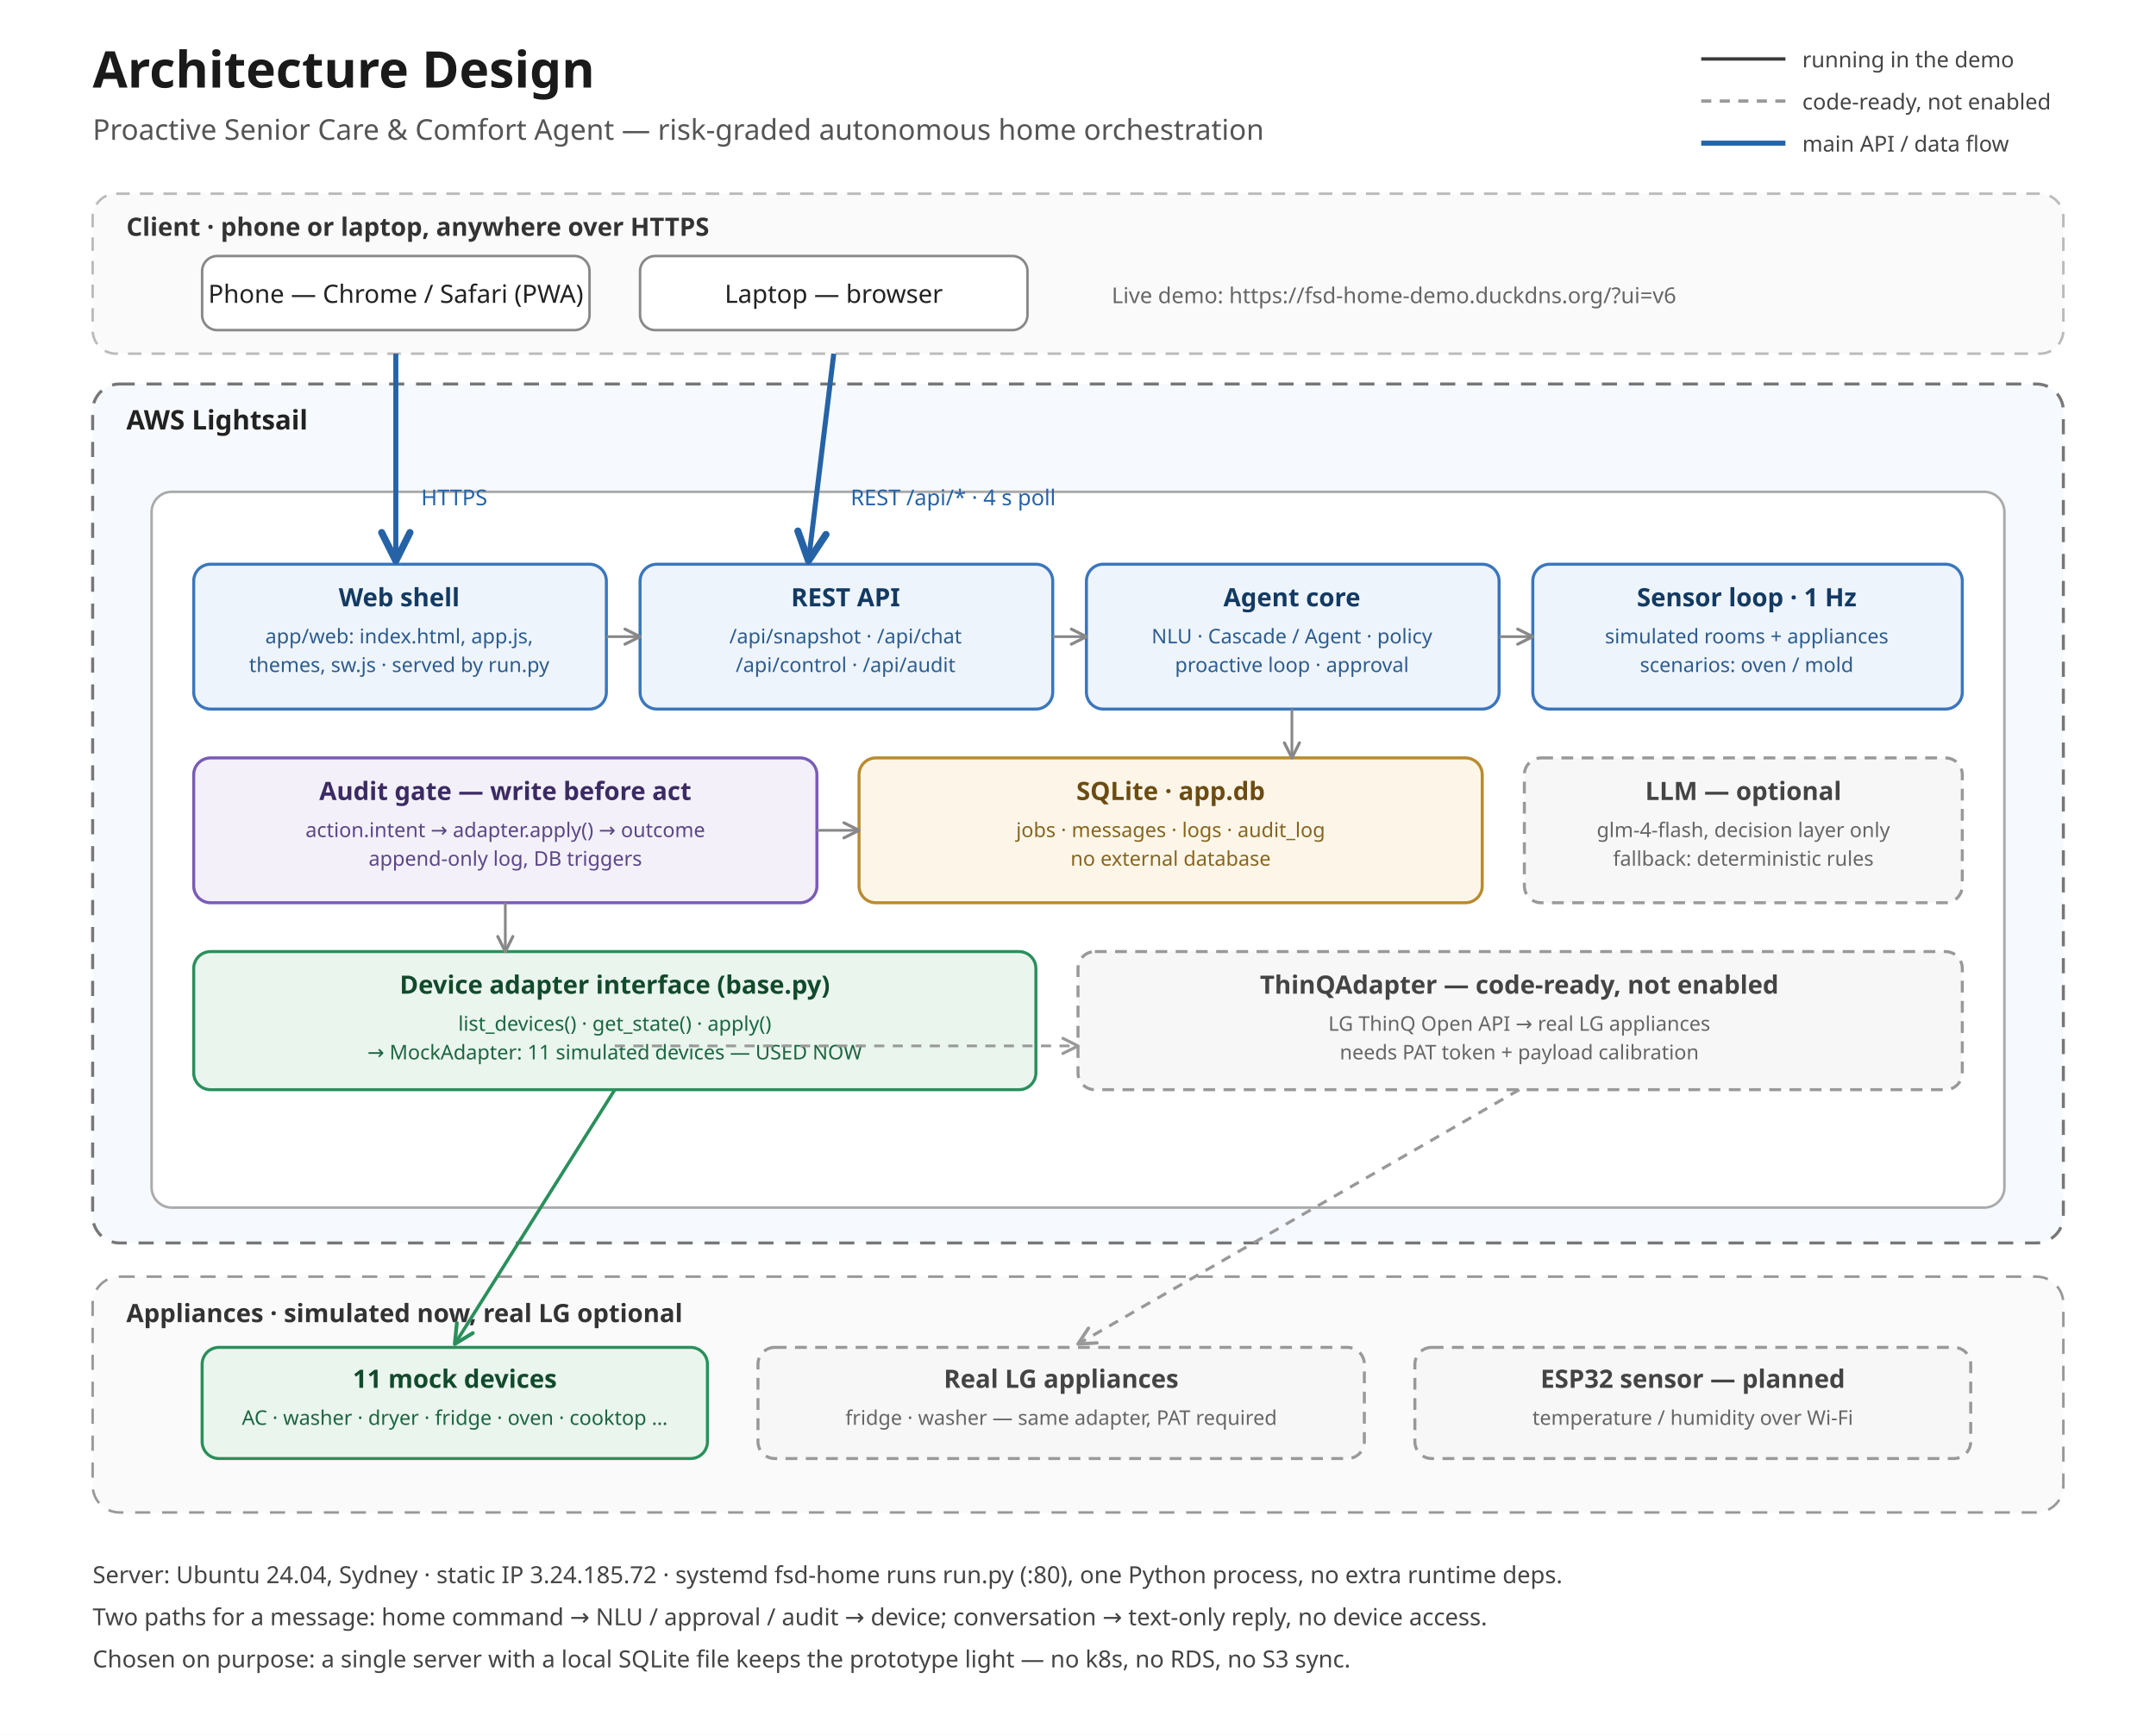
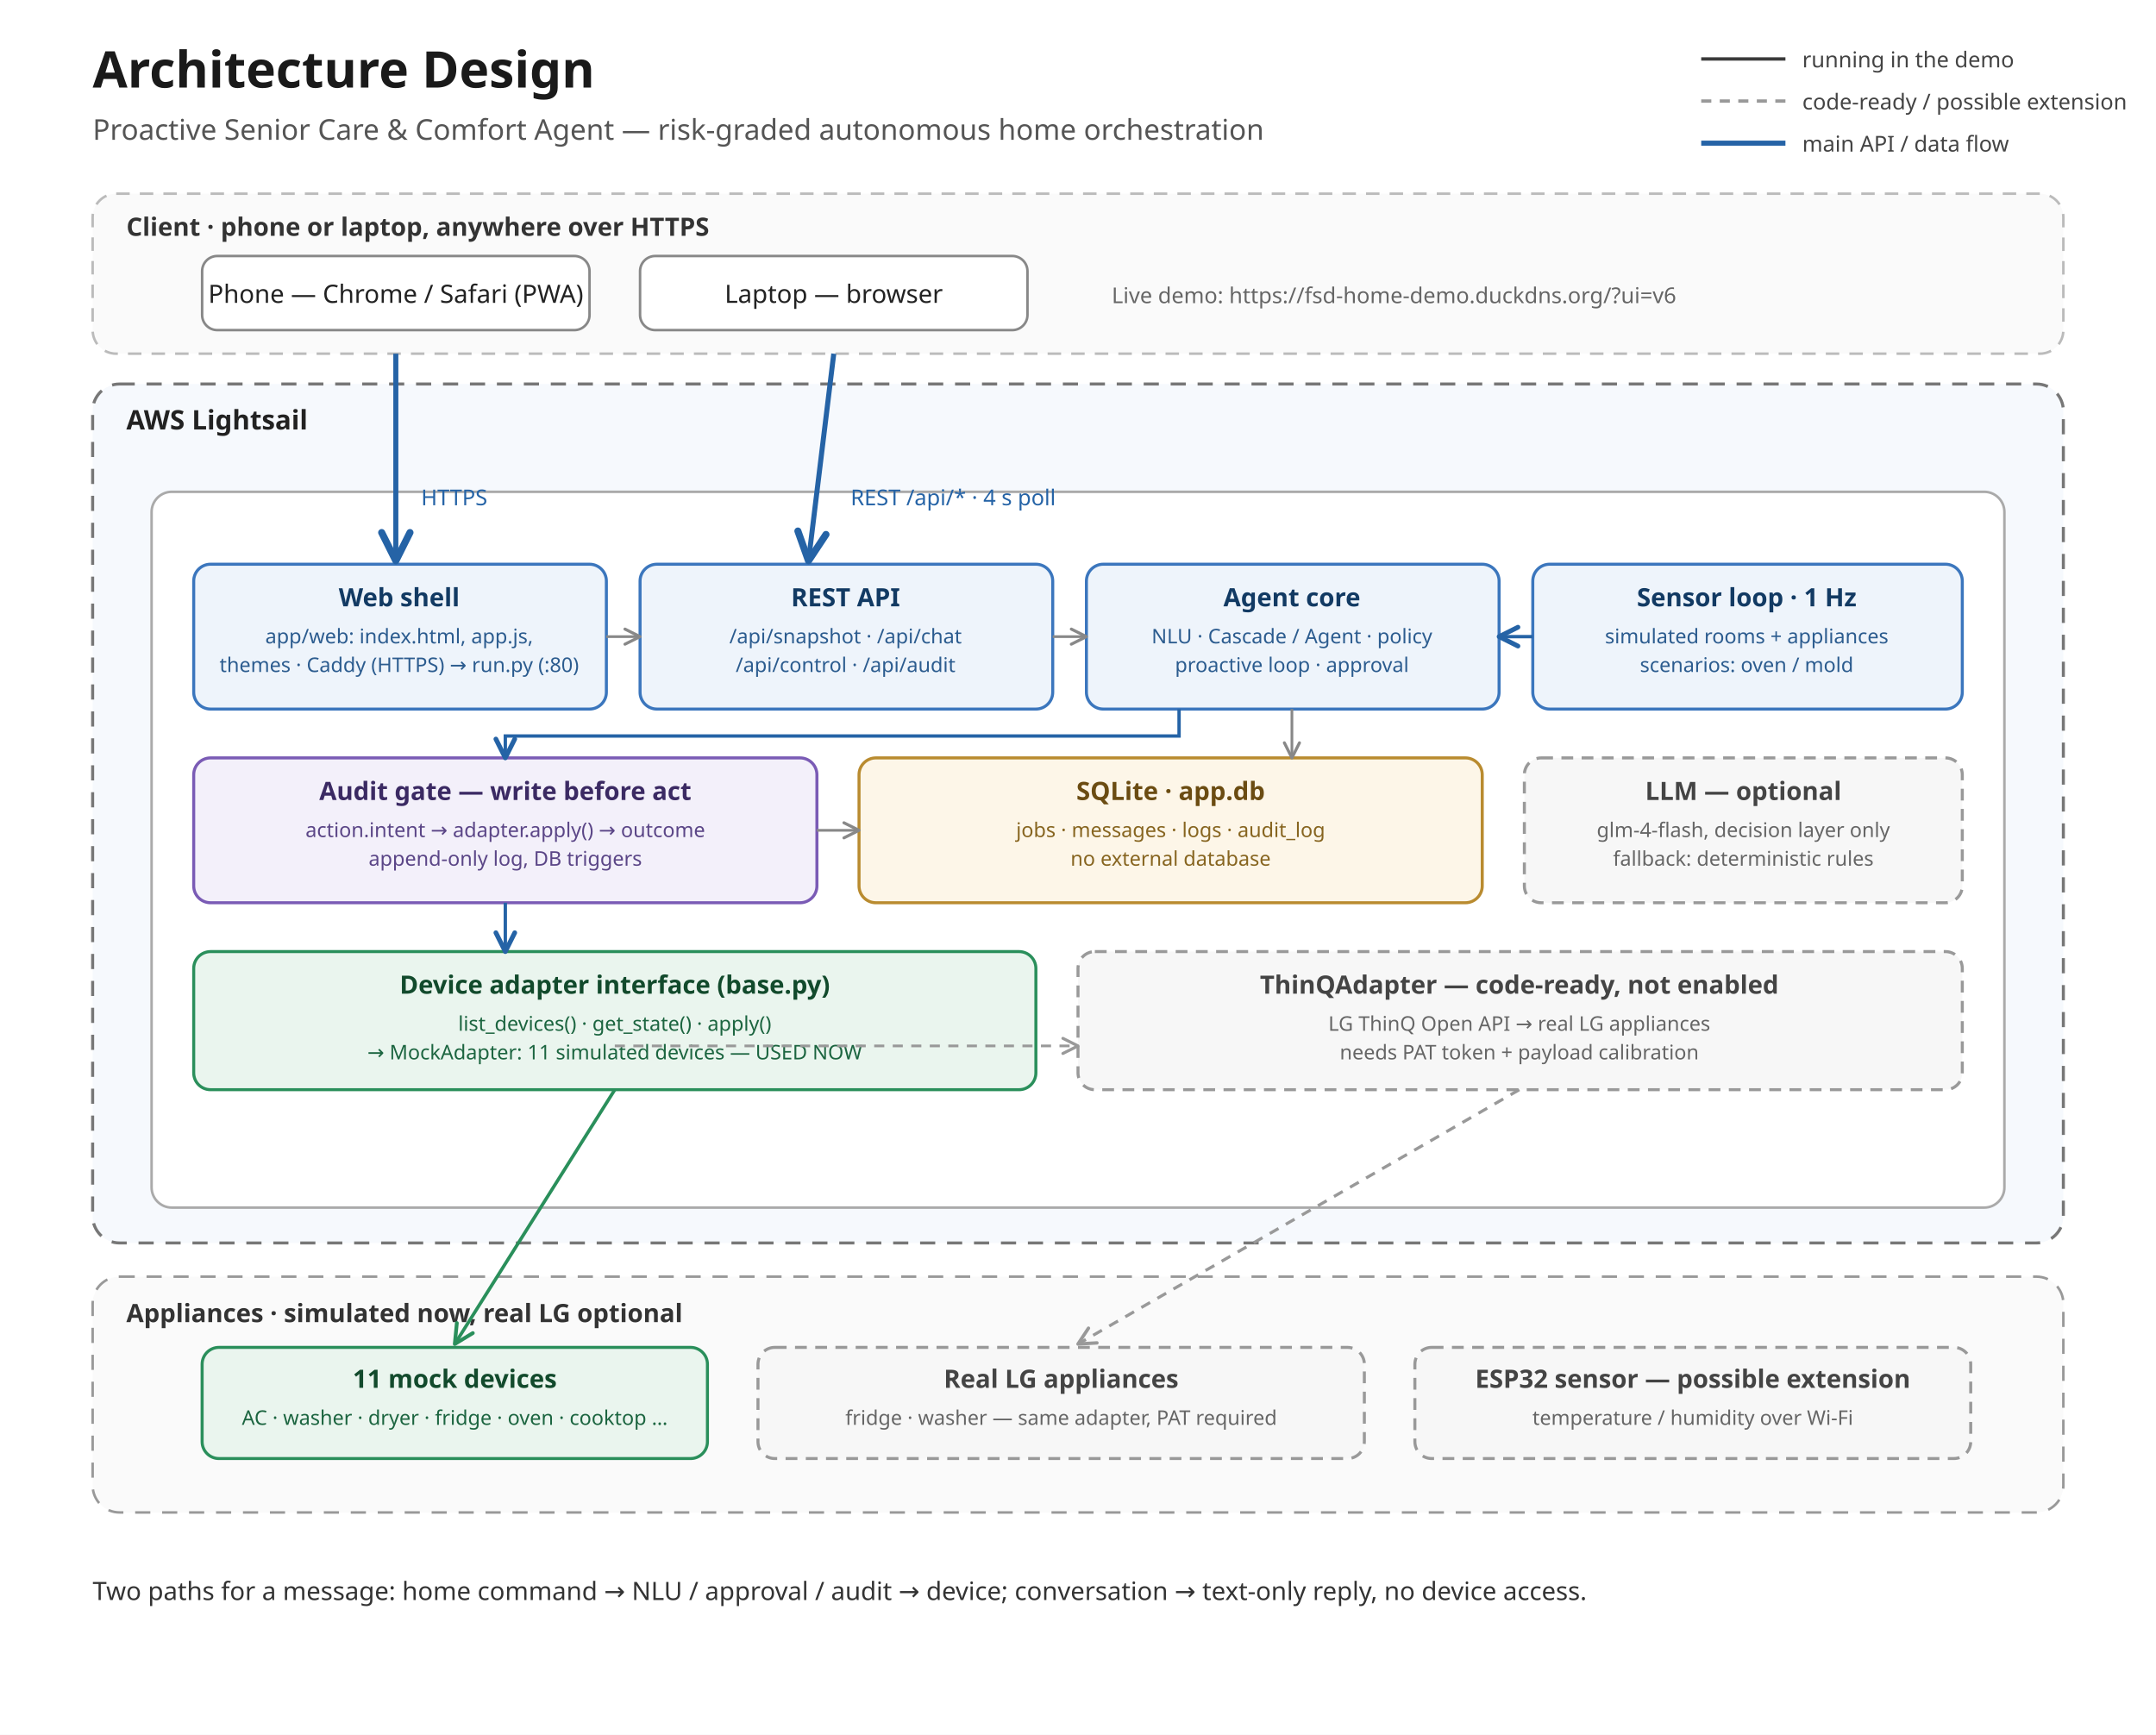
<svg xmlns="http://www.w3.org/2000/svg" viewBox="0 0 1280 1030" width="1280" height="1030" font-family="Segoe UI, Malgun Gothic, Apple SD Gothic Neo, sans-serif">
  <defs>
    <marker id="arr" viewBox="0 0 10 10" refX="9" refY="5" markerWidth="7" markerHeight="7" orient="auto-start-reverse">
      <path d="M1 1L9 5L1 9" fill="none" stroke="context-stroke" stroke-width="1.6" stroke-linecap="round" stroke-linejoin="round" />
    </marker>
    <marker id="arrb" viewBox="0 0 10 10" refX="9" refY="5" markerWidth="7" markerHeight="7" orient="auto-start-reverse">
      <path d="M1 1L9 5L1 9" fill="none" stroke="#2563a6" stroke-width="2" stroke-linecap="round" stroke-linejoin="round" />
    </marker>
  </defs>
  <rect x="0" y="0" width="1280" height="1030" fill="#ffffff" />
  <text x="55" y="52" font-size="30" font-weight="600" fill="#1a1a1a">Architecture Design</text>
  <text x="55" y="83" font-size="17" fill="#555555">Proactive Senior Care &amp; Comfort Agent — risk-graded autonomous home orchestration</text>
  <line x1="1010" y1="35" x2="1060" y2="35" stroke="#3a3a3a" stroke-width="2" />
  <text x="1070" y="40" font-size="13" fill="#444444">running in the demo</text>
  <line x1="1010" y1="60" x2="1060" y2="60" stroke="#999999" stroke-width="2" stroke-dasharray="6 5" />
-   <text x="1070" y="65" font-size="13" fill="#444444">code-ready, not enabled</text>
+   <text x="1070" y="65" font-size="13" fill="#444444">code-ready / possible extension</text>
  <line x1="1010" y1="85" x2="1060" y2="85" stroke="#2563a6" stroke-width="3" />
  <text x="1070" y="90" font-size="13" fill="#444444">main API / data flow</text>
  <rect x="55" y="115" width="1170" height="95" rx="14" fill="#fafafa" stroke="#bbbbbb" stroke-width="1.5" stroke-dasharray="8 6" />
  <text x="75" y="140" font-size="15" font-weight="600" fill="#333333">Client · phone or laptop, anywhere over HTTPS</text>
  <rect x="120" y="152" width="230" height="44" rx="9" fill="#ffffff" stroke="#888888" stroke-width="1.5" />
  <text x="235" y="174" text-anchor="middle" dominant-baseline="central" font-size="15" fill="#222222">Phone — Chrome / Safari (PWA)</text>
  <rect x="380" y="152" width="230" height="44" rx="9" fill="#ffffff" stroke="#888888" stroke-width="1.5" />
  <text x="495" y="174" text-anchor="middle" dominant-baseline="central" font-size="15" fill="#222222">Laptop — browser</text>
  <text x="660" y="180" font-size="13" fill="#666666">Live demo: https://fsd-home-demo.duckdns.org/?ui=v6</text>
  <rect x="55" y="228" width="1170" height="510" rx="16" fill="#f6f9fd" stroke="#777777" stroke-width="1.8" stroke-dasharray="9 7" />
  <text x="75" y="255" font-size="16" font-weight="600" fill="#222222">AWS Lightsail</text>
  <rect x="90" y="292" width="1100" height="425" rx="12" fill="#ffffff" stroke="#aaaaaa" stroke-width="1.5" />
  <rect x="115" y="335" width="245" height="86" rx="10" fill="#eef4fb" stroke="#3b76bd" stroke-width="1.8" />
  <text x="237" y="360" text-anchor="middle" font-size="15" font-weight="600" fill="#123a63">Web shell</text>
  <text x="237" y="382" text-anchor="middle" font-size="12" fill="#2c5c8f">app/web: index.html, app.js,</text>
-   <text x="237" y="399" text-anchor="middle" font-size="12" fill="#2c5c8f">themes, sw.js · served by run.py</text>
+   <text x="237" y="399" text-anchor="middle" font-size="12" fill="#2c5c8f">themes · Caddy (HTTPS) → run.py (:80)</text>
  <rect x="380" y="335" width="245" height="86" rx="10" fill="#eef4fb" stroke="#3b76bd" stroke-width="1.8" />
  <text x="502" y="360" text-anchor="middle" font-size="15" font-weight="600" fill="#123a63">REST API</text>
  <text x="502" y="382" text-anchor="middle" font-size="12" fill="#2c5c8f">/api/snapshot · /api/chat</text>
  <text x="502" y="399" text-anchor="middle" font-size="12" fill="#2c5c8f">/api/control · /api/audit</text>
  <rect x="645" y="335" width="245" height="86" rx="10" fill="#eef4fb" stroke="#3b76bd" stroke-width="1.8" />
  <text x="767" y="360" text-anchor="middle" font-size="15" font-weight="600" fill="#123a63">Agent core</text>
  <text x="767" y="382" text-anchor="middle" font-size="12" fill="#2c5c8f">NLU · Cascade / Agent · policy</text>
  <text x="767" y="399" text-anchor="middle" font-size="12" fill="#2c5c8f">proactive loop · approval</text>
  <rect x="910" y="335" width="255" height="86" rx="10" fill="#eef4fb" stroke="#3b76bd" stroke-width="1.8" />
  <text x="1037" y="360" text-anchor="middle" font-size="15" font-weight="600" fill="#123a63">Sensor loop · 1 Hz</text>
  <text x="1037" y="382" text-anchor="middle" font-size="12" fill="#2c5c8f">simulated rooms + appliances</text>
  <text x="1037" y="399" text-anchor="middle" font-size="12" fill="#2c5c8f">scenarios: oven / mold</text>
  <rect x="115" y="450" width="370" height="86" rx="10" fill="#f3f0fa" stroke="#7a5bb5" stroke-width="1.8" />
  <text x="300" y="475" text-anchor="middle" font-size="15" font-weight="600" fill="#3b2a63">Audit gate — write before act</text>
  <text x="300" y="497" text-anchor="middle" font-size="12" fill="#5b4687">action.intent → adapter.apply() → outcome</text>
  <text x="300" y="514" text-anchor="middle" font-size="12" fill="#5b4687">append-only log, DB triggers</text>
  <rect x="510" y="450" width="370" height="86" rx="10" fill="#fdf6e8" stroke="#b98b2f" stroke-width="1.8" />
  <text x="695" y="475" text-anchor="middle" font-size="15" font-weight="600" fill="#6b4c12">SQLite · app.db</text>
  <text x="695" y="497" text-anchor="middle" font-size="12" fill="#876520">jobs · messages · logs · audit_log</text>
  <text x="695" y="514" text-anchor="middle" font-size="12" fill="#876520">no external database</text>
  <rect x="905" y="450" width="260" height="86" rx="10" fill="#f7f7f7" stroke="#999999" stroke-width="1.8" stroke-dasharray="7 5" />
  <text x="1035" y="475" text-anchor="middle" font-size="15" font-weight="600" fill="#444444">LLM — optional</text>
  <text x="1035" y="497" text-anchor="middle" font-size="12" fill="#666666">glm-4-flash, decision layer only</text>
  <text x="1035" y="514" text-anchor="middle" font-size="12" fill="#666666">fallback: deterministic rules</text>
  <rect x="115" y="565" width="500" height="82" rx="10" fill="#eaf5ee" stroke="#2a8f5b" stroke-width="1.8" />
  <text x="365" y="590" text-anchor="middle" font-size="15" font-weight="600" fill="#124a2c">Device adapter interface (base.py)</text>
  <text x="365" y="612" text-anchor="middle" font-size="12" fill="#1c6540">list_devices() · get_state() · apply()</text>
  <text x="365" y="629" text-anchor="middle" font-size="12" fill="#1c6540">→ MockAdapter: 11 simulated devices — USED NOW</text>
  <rect x="640" y="565" width="525" height="82" rx="10" fill="#f7f7f7" stroke="#999999" stroke-width="1.8" stroke-dasharray="7 5" />
  <text x="902" y="590" text-anchor="middle" font-size="15" font-weight="600" fill="#444444">ThinQAdapter — code-ready, not enabled</text>
  <text x="902" y="612" text-anchor="middle" font-size="12" fill="#666666">LG ThinQ Open API → real LG appliances</text>
  <text x="902" y="629" text-anchor="middle" font-size="12" fill="#666666">needs PAT token + payload calibration</text>
  <line x1="235" y1="210" x2="235" y2="333" stroke="#2563a6" stroke-width="3" marker-end="url(#arrb)" />
  <text x="250" y="300" font-size="13" fill="#2563a6">HTTPS</text>
  <line x1="495" y1="210" x2="480" y2="333" stroke="#2563a6" stroke-width="3" marker-end="url(#arrb)" />
  <text x="505" y="300" font-size="13" fill="#2563a6">REST /api/* · 4 s poll</text>
  <line x1="360" y1="378" x2="380" y2="378" stroke="#888888" stroke-width="1.6" marker-end="url(#arr)" />
  <line x1="625" y1="378" x2="645" y2="378" stroke="#888888" stroke-width="1.6" marker-end="url(#arr)" />
-   <line x1="890" y1="378" x2="910" y2="378" stroke="#888888" stroke-width="1.6" marker-end="url(#arr)" />
+   <line x1="910" y1="378" x2="890" y2="378" stroke="#2563a6" stroke-width="2" marker-end="url(#arrb)" />
+   <path d="M 700 421 L 700 437 L 300 437 L 300 450" fill="none" stroke="#2563a6" stroke-width="2" marker-end="url(#arrb)" />
  <line x1="767" y1="421" x2="767" y2="450" stroke="#888888" stroke-width="1.6" marker-end="url(#arr)" />
-   <line x1="300" y1="536" x2="300" y2="565" stroke="#888888" stroke-width="1.6" marker-end="url(#arr)" />
+   <line x1="300" y1="536" x2="300" y2="565" stroke="#2563a6" stroke-width="2" marker-end="url(#arrb)" />
  <line x1="485" y1="493" x2="510" y2="493" stroke="#888888" stroke-width="1.6" marker-end="url(#arr)" />
  <line x1="365" y1="621" x2="640" y2="621" stroke="#999999" stroke-width="1.6" stroke-dasharray="6 5" marker-end="url(#arr)" />
  <rect x="55" y="758" width="1170" height="140" rx="16" fill="#fafafa" stroke="#999999" stroke-width="1.5" stroke-dasharray="9 7" />
  <text x="75" y="785" font-size="15" font-weight="600" fill="#333333">Appliances · simulated now, real LG optional</text>
  <rect x="120" y="800" width="300" height="66" rx="10" fill="#eaf5ee" stroke="#2a8f5b" stroke-width="1.8" />
  <text x="270" y="824" text-anchor="middle" font-size="15" font-weight="600" fill="#124a2c">11 mock devices</text>
  <text x="270" y="846" text-anchor="middle" font-size="12" fill="#1c6540">AC · washer · dryer · fridge · oven · cooktop …</text>
  <rect x="450" y="800" width="360" height="66" rx="10" fill="#f7f7f7" stroke="#999999" stroke-width="1.8" stroke-dasharray="7 5" />
  <text x="630" y="824" text-anchor="middle" font-size="15" font-weight="600" fill="#444444">Real LG appliances</text>
  <text x="630" y="846" text-anchor="middle" font-size="12" fill="#666666">fridge · washer — same adapter, PAT required</text>
  <rect x="840" y="800" width="330" height="66" rx="10" fill="#f7f7f7" stroke="#999999" stroke-width="1.8" stroke-dasharray="7 5" />
-   <text x="1005" y="824" text-anchor="middle" font-size="15" font-weight="600" fill="#444444">ESP32 sensor — planned</text>
+   <text x="1005" y="824" text-anchor="middle" font-size="15" font-weight="600" fill="#444444">ESP32 sensor — possible extension</text>
  <text x="1005" y="846" text-anchor="middle" font-size="12" fill="#666666">temperature / humidity over Wi-Fi</text>
  <line x1="365" y1="647" x2="270" y2="798" stroke="#2a8f5b" stroke-width="2" marker-end="url(#arr)" />
  <line x1="902" y1="647" x2="640" y2="798" stroke="#999999" stroke-width="1.8" stroke-dasharray="6 5" marker-end="url(#arr)" />
-   <text x="55" y="940" font-size="14" fill="#444444">Server: Ubuntu 24.04, Sydney · static IP 3.24.185.72 · systemd fsd-home runs run.py (:80), one Python process, no extra runtime deps.</text>
-   <text x="55" y="965" font-size="14" fill="#444444">Two paths for a message: home command → NLU / approval / audit → device; conversation → text-only reply, no device access.</text>
-   <text x="55" y="990" font-size="14" fill="#444444">Chosen on purpose: a single server with a local SQLite file keeps the prototype light — no k8s, no RDS, no S3 sync.</text>
+   <text x="55" y="950" font-size="15" fill="#333333">Two paths for a message: home command → NLU / approval / audit → device; conversation → text-only reply, no device access.</text>
</svg>
